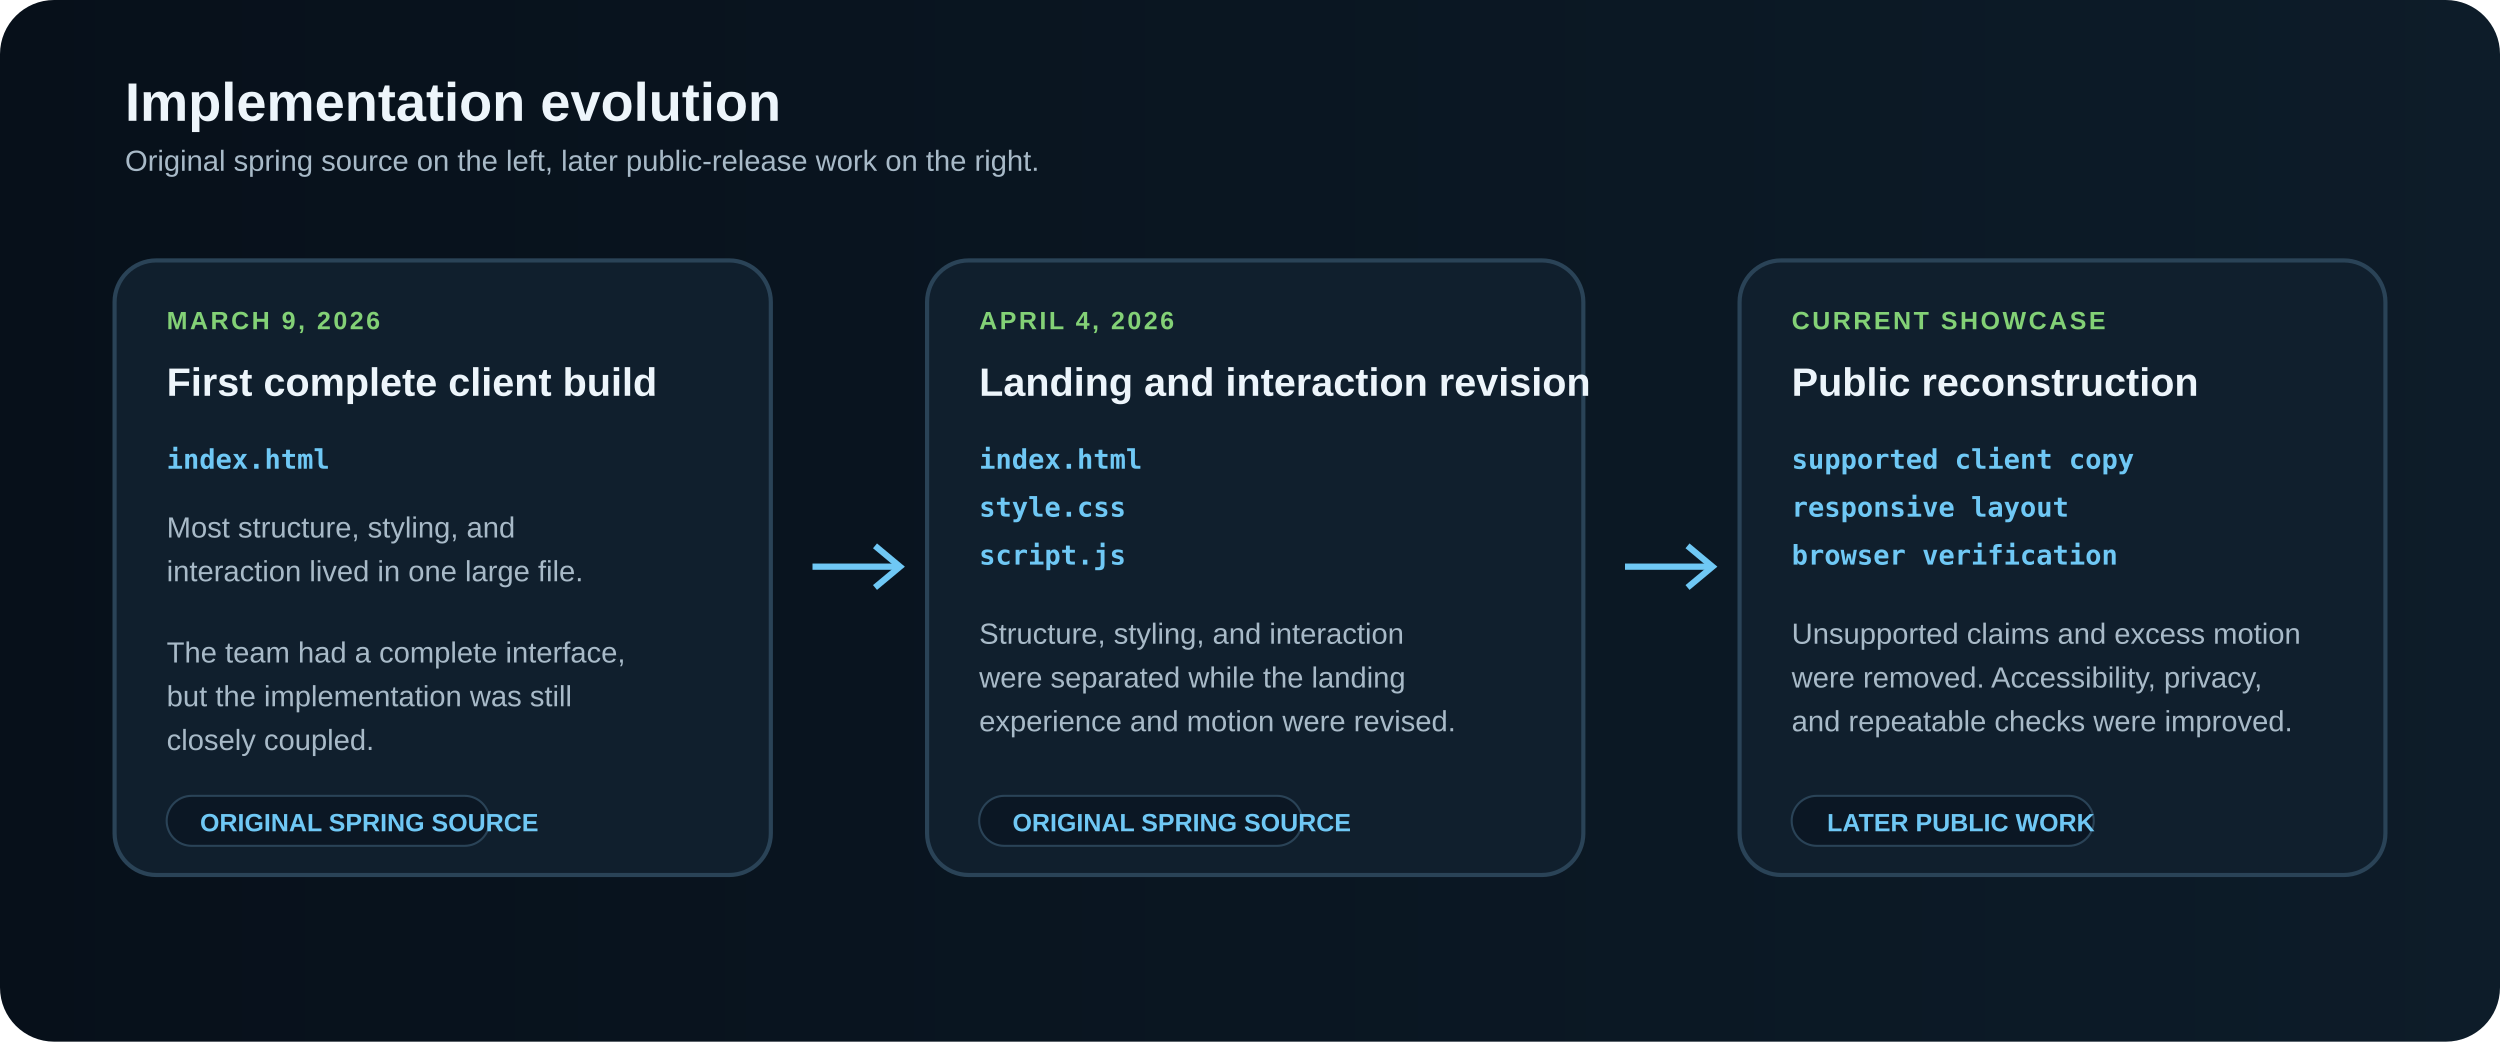
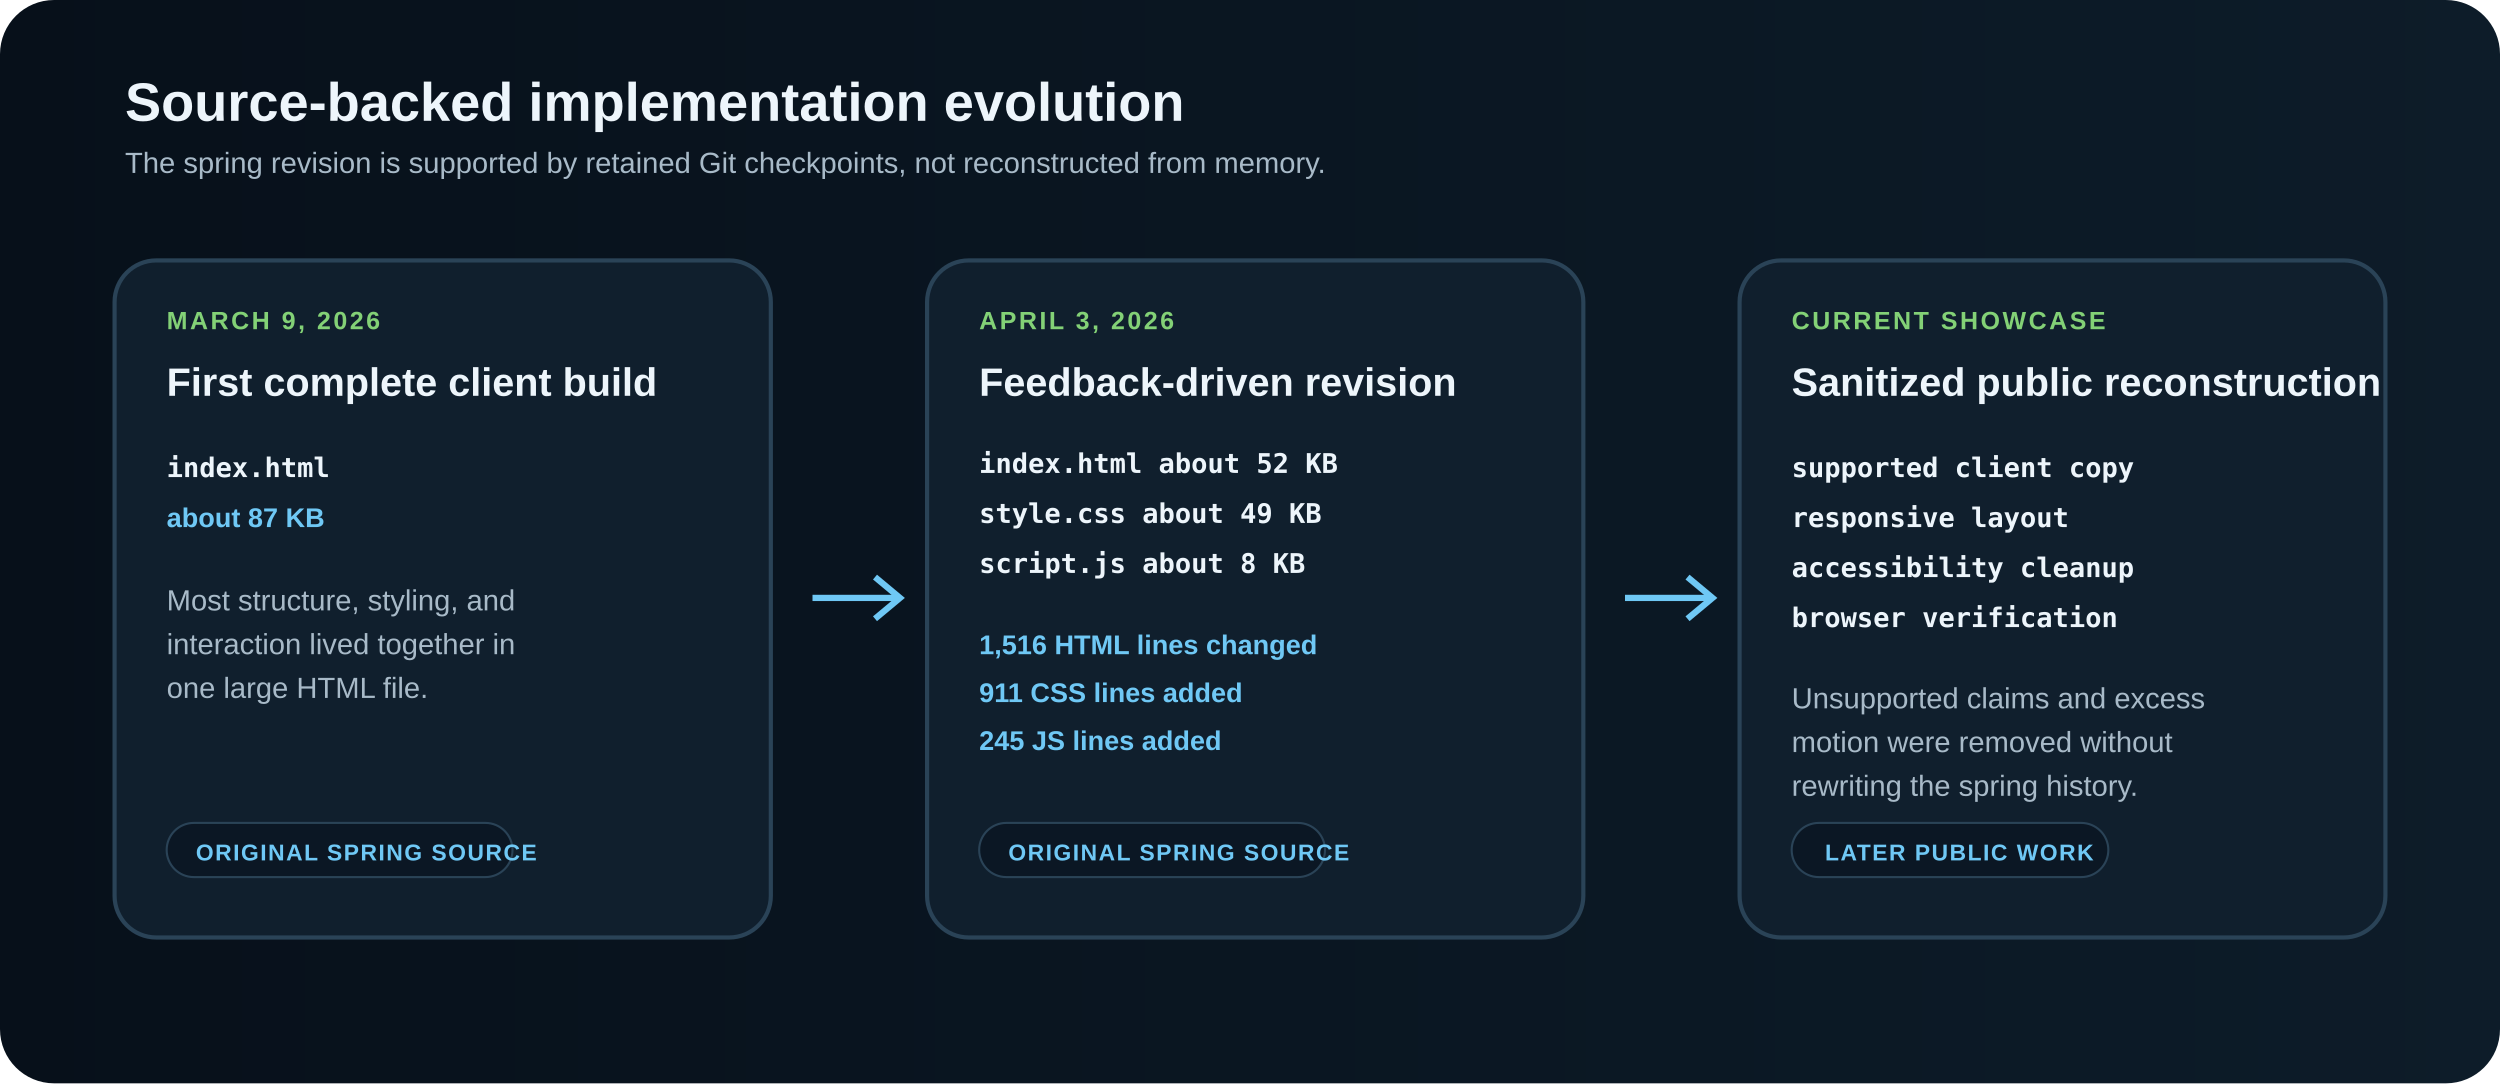
- <svg xmlns="http://www.w3.org/2000/svg" width="1200" height="500" viewBox="0 0 1200 500" role="img" aria-labelledby="title desc">
+ <svg xmlns="http://www.w3.org/2000/svg" width="1200" height="520" viewBox="0 0 1200 520" role="img" aria-labelledby="title desc">
  <defs>
    <linearGradient id="bg" x1="0" x2="1">
      <stop offset="0" stop-color="#07101a" />
      <stop offset="1" stop-color="#0d1c29" />
    </linearGradient>
    <style>
      .heading { font: 700 26px Arial, sans-serif; fill: #edf5fb; }
+       .sub { font: 400 14px Arial, sans-serif; fill: #a8bac8; }
      .kicker { font: 700 12px Arial, sans-serif; fill: #83d176; letter-spacing: 1.2px; }
      .title { font: 700 19px Arial, sans-serif; fill: #edf5fb; }
      .copy { font: 400 14px Arial, sans-serif; fill: #a8bac8; }
-       .code { font: 700 13px monospace; fill: #6fc8f5; }
+       .metric { font: 700 13px Arial, sans-serif; fill: #6fc8f5; }
+       .mono { font: 700 13px monospace; fill: #edf5fb; }
      .card { fill: #101f2d; stroke: #2a4357; stroke-width: 2; }
      .arrow { stroke: #6fc8f5; stroke-width: 3; fill: none; }
-       .label { font: 700 12px Arial, sans-serif; fill: #6fc8f5; }
+       .tag { font: 700 11px Arial, sans-serif; fill: #6fc8f5; letter-spacing: 0.7px; }
+       .pill { fill: #0b1724; stroke: #2a4357; }
    </style>
  </defs>
-   <rect width="1200" height="500" rx="26" fill="url(#bg)" />
-   <text x="60" y="58" class="heading">Implementation evolution</text>
-   <text x="60" y="82" class="copy">Original spring source on the left, later public-release work on the right.</text>
-   <rect x="55" y="125" width="315" height="295" rx="20" class="card" />
+   <rect width="1200" height="520" rx="26" fill="url(#bg)" />
+   <text x="60" y="58" class="heading">Source-backed implementation evolution</text>
+   <text x="60" y="83" class="sub">The spring revision is supported by retained Git checkpoints, not reconstructed from memory.</text>
+   <rect x="55" y="125" width="315" height="325" rx="20" class="card" />
  <text x="80" y="158" class="kicker">MARCH 9, 2026</text>
  <text x="80" y="190" class="title">First complete client build</text>
-   <text x="80" y="225" class="code">index.html</text>
-   <text x="80" y="258" class="copy">Most structure, styling, and</text>
-   <text x="80" y="279" class="copy">interaction lived in one large file.</text>
-   <text x="80" y="318" class="copy">The team had a complete interface,</text>
-   <text x="80" y="339" class="copy">but the implementation was still</text>
-   <text x="80" y="360" class="copy">closely coupled.</text>
-   <rect x="80" y="382" width="155" height="24" rx="12" fill="#0b1724" stroke="#2a4357" />
-   <text x="96" y="399" class="label">ORIGINAL SPRING SOURCE</text>
-   <path d="M390 272 H430" class="arrow" />
-   <path d="M420 262 L432 272 L420 282" class="arrow" />
-   <rect x="445" y="125" width="315" height="295" rx="20" class="card" />
-   <text x="470" y="158" class="kicker">APRIL 4, 2026</text>
-   <text x="470" y="190" class="title">Landing and interaction revision</text>
-   <text x="470" y="225" class="code">index.html</text>
-   <text x="470" y="248" class="code">style.css</text>
-   <text x="470" y="271" class="code">script.js</text>
-   <text x="470" y="309" class="copy">Structure, styling, and interaction</text>
-   <text x="470" y="330" class="copy">were separated while the landing</text>
-   <text x="470" y="351" class="copy">experience and motion were revised.</text>
-   <rect x="470" y="382" width="155" height="24" rx="12" fill="#0b1724" stroke="#2a4357" />
-   <text x="486" y="399" class="label">ORIGINAL SPRING SOURCE</text>
-   <path d="M780 272 H820" class="arrow" />
-   <path d="M810 262 L822 272 L810 282" class="arrow" />
-   <rect x="835" y="125" width="310" height="295" rx="20" class="card" />
+   <text x="80" y="229" class="mono">index.html</text>
+   <text x="80" y="253" class="metric">about 87 KB</text>
+   <text x="80" y="293" class="copy">Most structure, styling, and</text>
+   <text x="80" y="314" class="copy">interaction lived together in</text>
+   <text x="80" y="335" class="copy">one large HTML file.</text>
+   <rect x="80" y="395" width="166" height="26" rx="13" class="pill" />
+   <text x="94" y="413" class="tag">ORIGINAL SPRING SOURCE</text>
+   <path d="M390 287 H430" class="arrow" />
+   <path d="M420 277 L432 287 L420 297" class="arrow" />
+   <rect x="445" y="125" width="315" height="325" rx="20" class="card" />
+   <text x="470" y="158" class="kicker">APRIL 3, 2026</text>
+   <text x="470" y="190" class="title">Feedback-driven revision</text>
+   <text x="470" y="227" class="mono">index.html   about 52 KB</text>
+   <text x="470" y="251" class="mono">style.css    about 49 KB</text>
+   <text x="470" y="275" class="mono">script.js    about 8 KB</text>
+   <text x="470" y="314" class="metric">1,516 HTML lines changed</text>
+   <text x="470" y="337" class="metric">911 CSS lines added</text>
+   <text x="470" y="360" class="metric">245 JS lines added</text>
+   <rect x="470" y="395" width="166" height="26" rx="13" class="pill" />
+   <text x="484" y="413" class="tag">ORIGINAL SPRING SOURCE</text>
+   <path d="M780 287 H820" class="arrow" />
+   <path d="M810 277 L822 287 L810 297" class="arrow" />
+   <rect x="835" y="125" width="310" height="325" rx="20" class="card" />
  <text x="860" y="158" class="kicker">CURRENT SHOWCASE</text>
-   <text x="860" y="190" class="title">Public reconstruction</text>
-   <text x="860" y="225" class="code">supported client copy</text>
-   <text x="860" y="248" class="code">responsive layout</text>
-   <text x="860" y="271" class="code">browser verification</text>
-   <text x="860" y="309" class="copy">Unsupported claims and excess motion</text>
-   <text x="860" y="330" class="copy">were removed. Accessibility, privacy,</text>
-   <text x="860" y="351" class="copy">and repeatable checks were improved.</text>
-   <rect x="860" y="382" width="145" height="24" rx="12" fill="#0b1724" stroke="#2a4357" />
-   <text x="877" y="399" class="label">LATER PUBLIC WORK</text>
+   <text x="860" y="190" class="title">Sanitized public reconstruction</text>
+   <text x="860" y="229" class="mono">supported client copy</text>
+   <text x="860" y="253" class="mono">responsive layout</text>
+   <text x="860" y="277" class="mono">accessibility cleanup</text>
+   <text x="860" y="301" class="mono">browser verification</text>
+   <text x="860" y="340" class="copy">Unsupported claims and excess</text>
+   <text x="860" y="361" class="copy">motion were removed without</text>
+   <text x="860" y="382" class="copy">rewriting the spring history.</text>
+   <rect x="860" y="395" width="152" height="26" rx="13" class="pill" />
+   <text x="876" y="413" class="tag">LATER PUBLIC WORK</text>
</svg>
